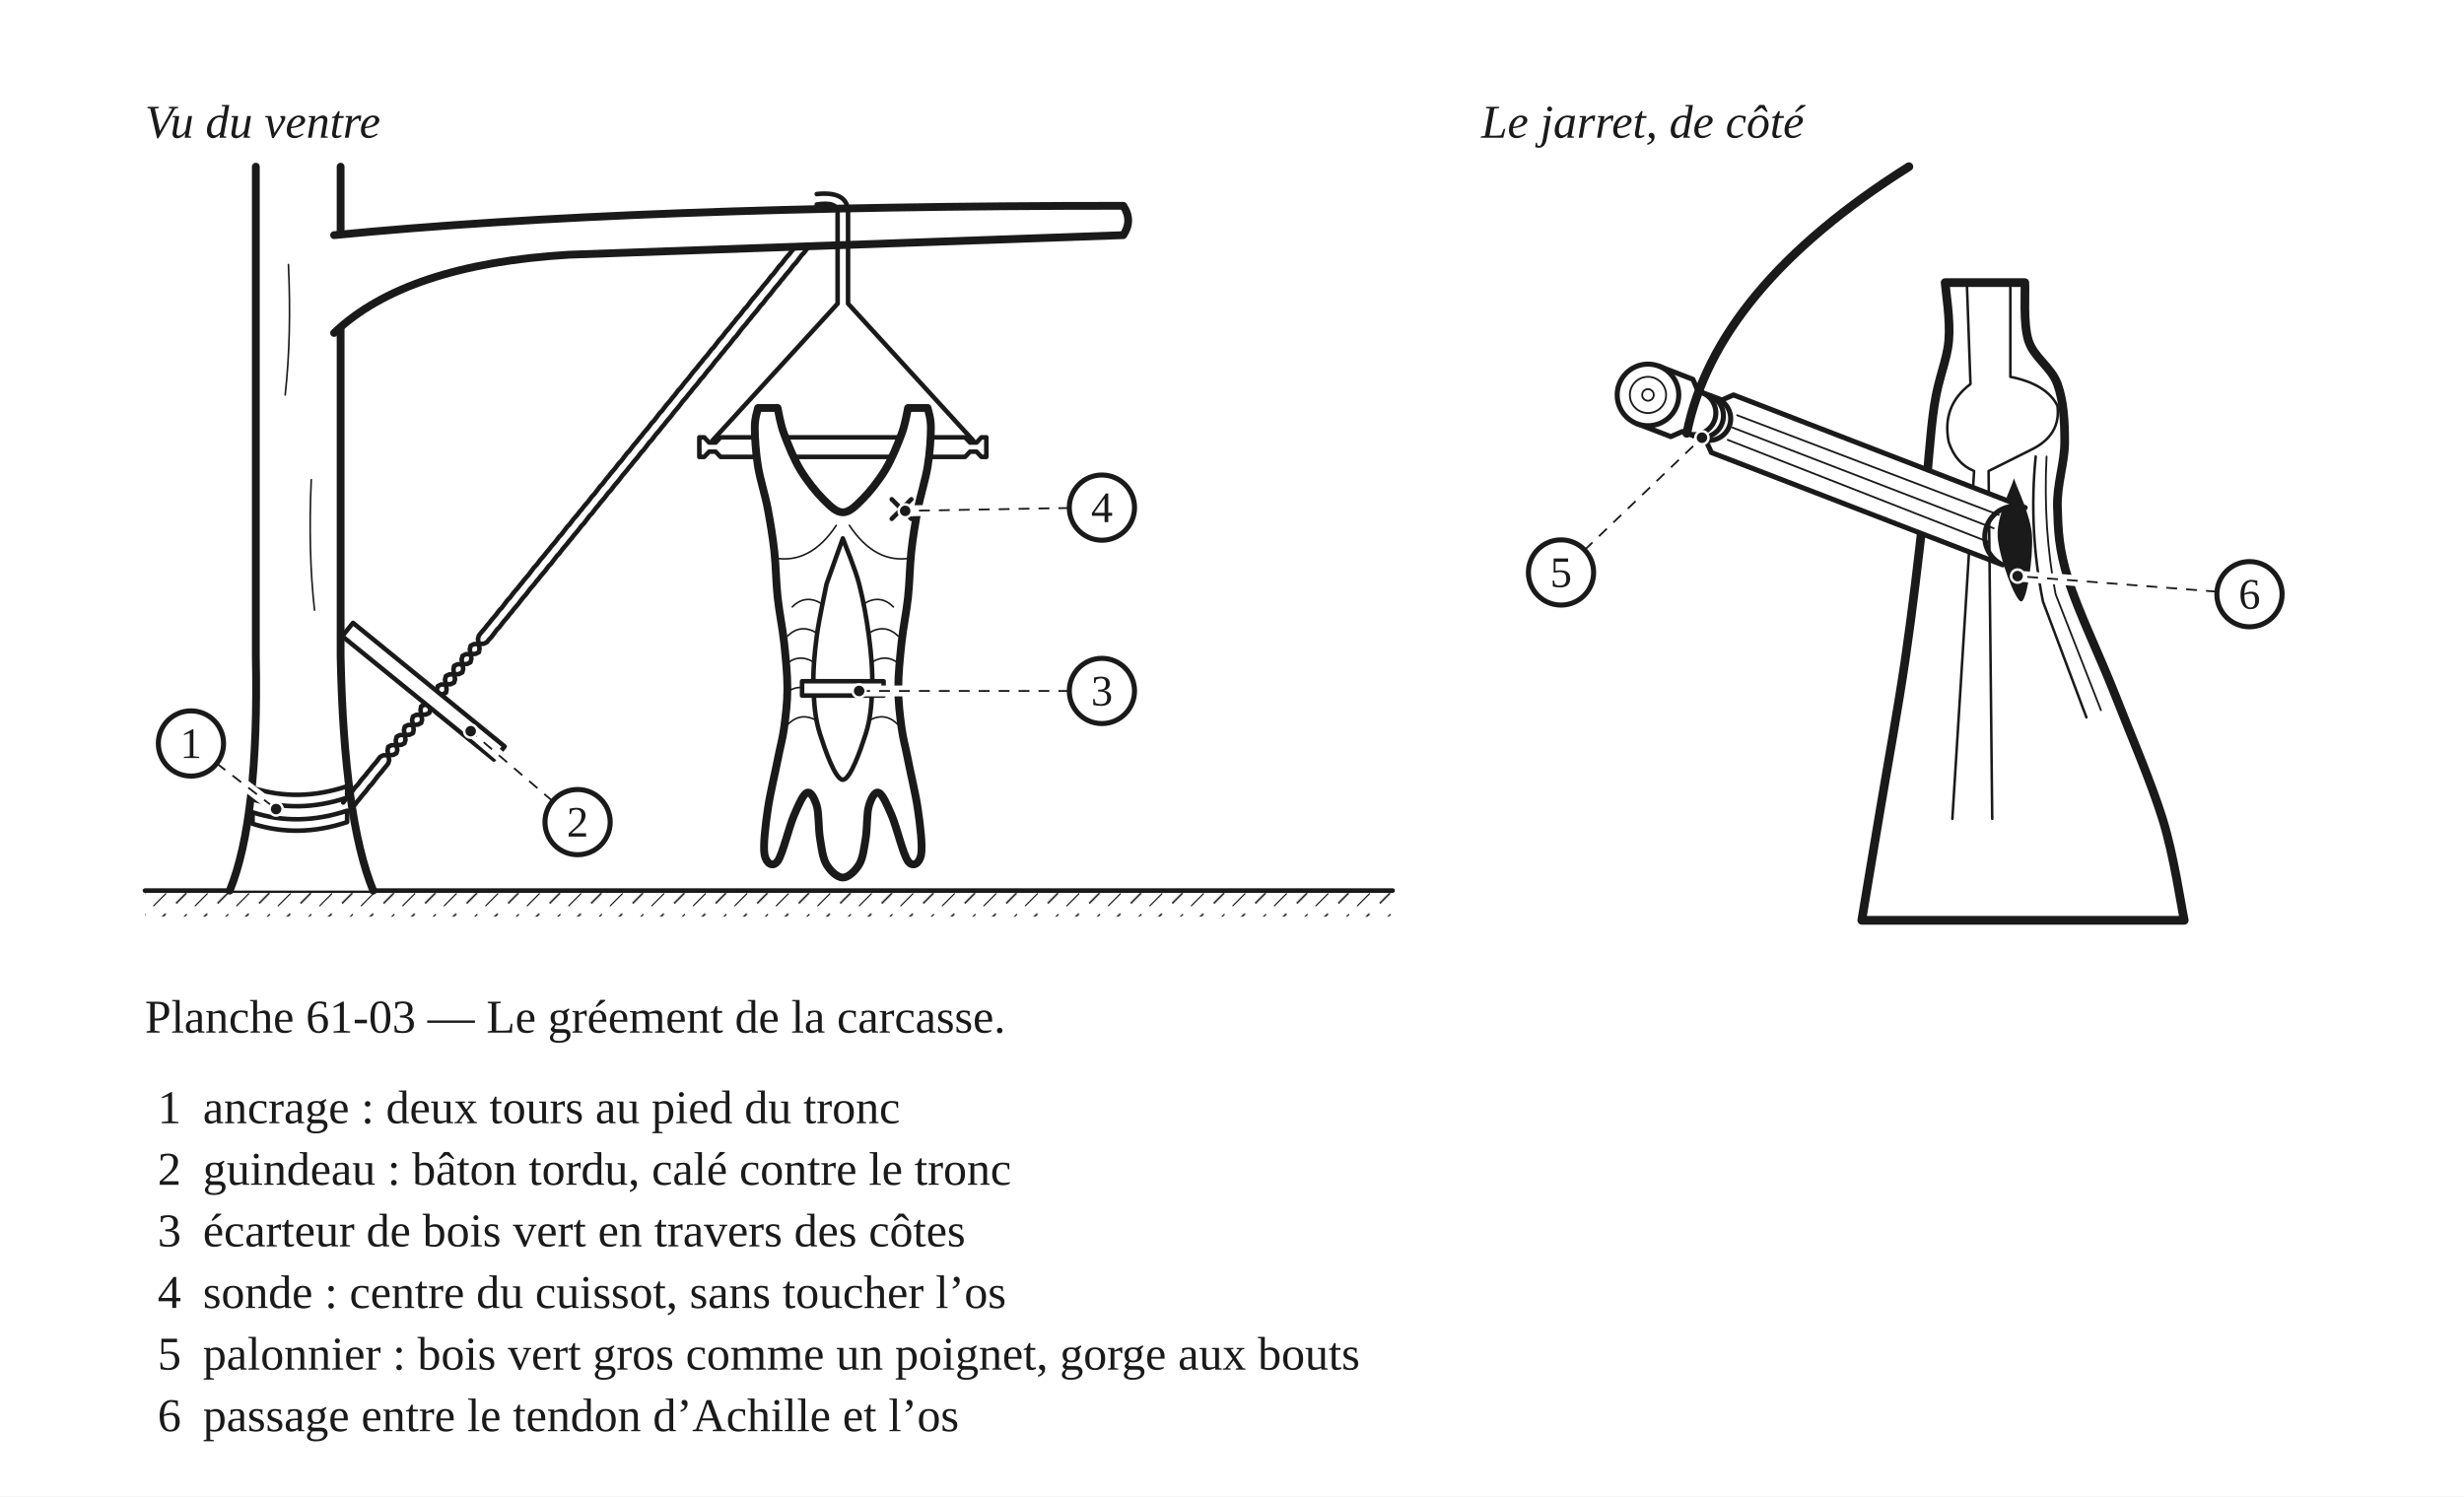
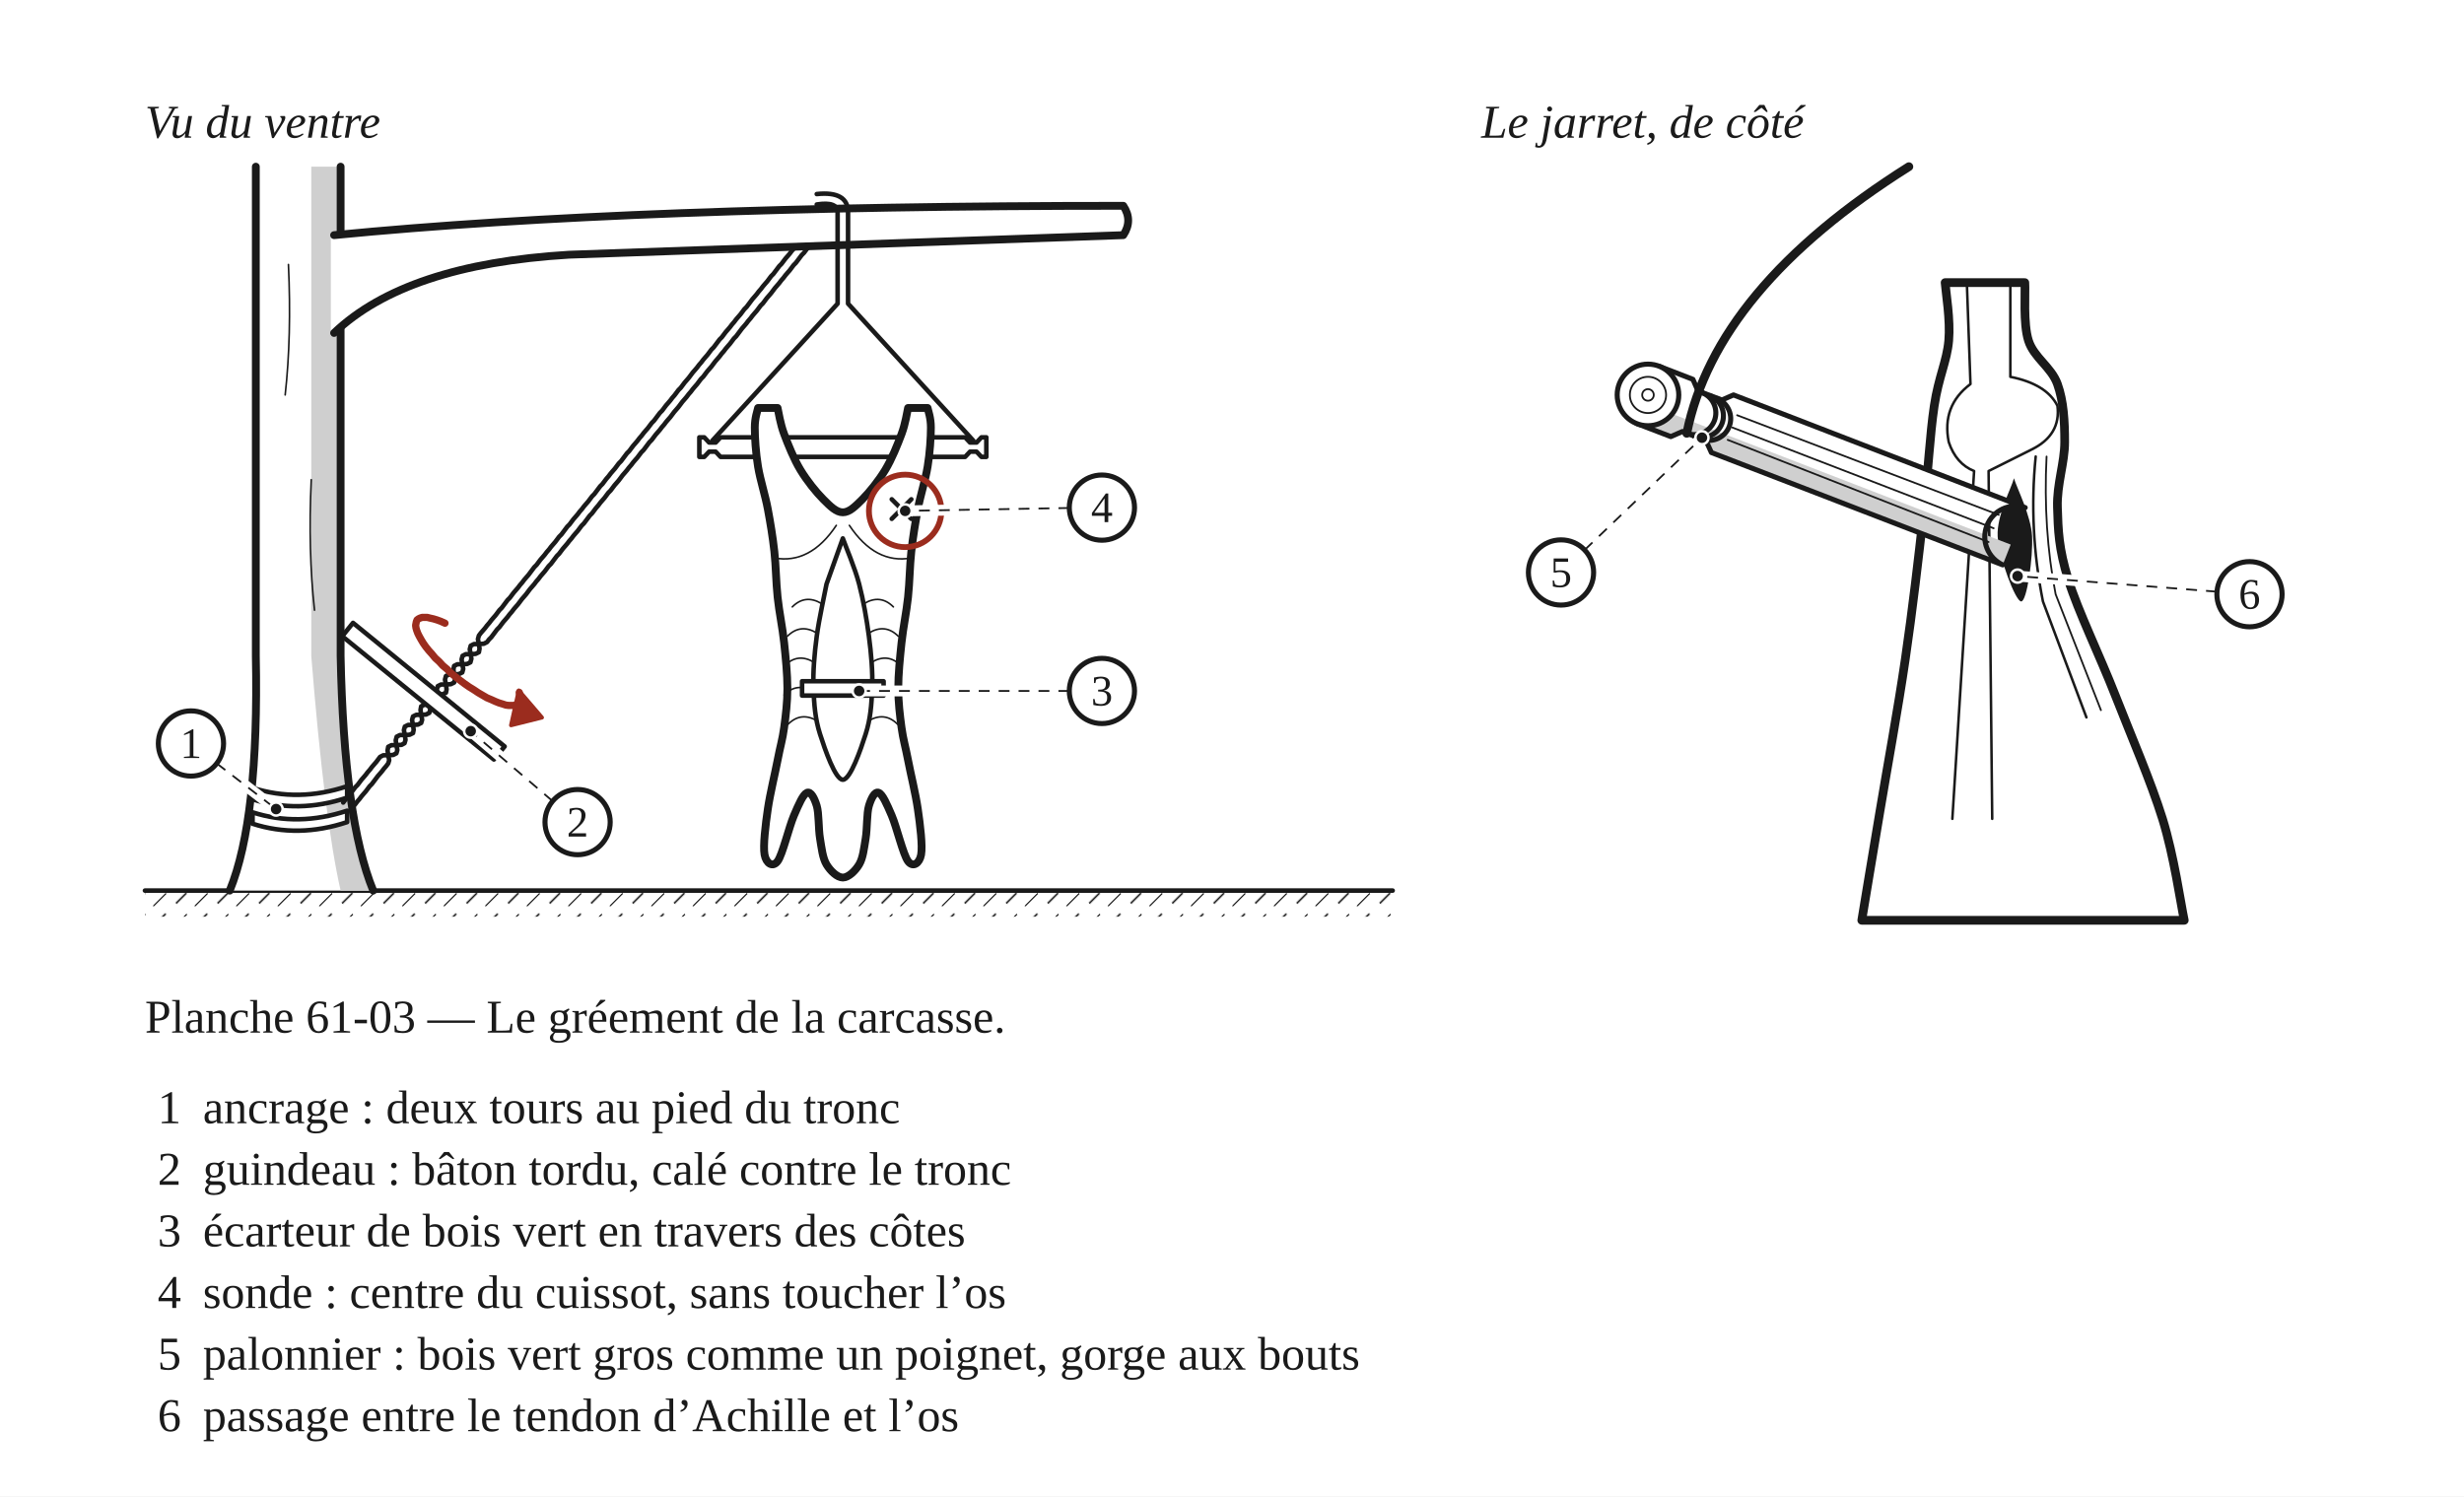
<svg xmlns="http://www.w3.org/2000/svg" width="680" height="413" viewBox="0 0 680 413" role="img">
  <defs>
    <pattern id="h-terre" width="9" height="9" patternUnits="userSpaceOnUse" patternTransform="rotate(45)">
      <line x1="0" y1="0" x2="0" y2="5.5" stroke="#1A1A1A" stroke-width="0.7" />
      <line x1="4.5" y1="4.5" x2="4.5" y2="9" stroke="#1A1A1A" stroke-width="0.5" />
    </pattern>
+     <marker id="fl-r" viewBox="0 0 10 10" refX="8.5" refY="5" markerWidth="5.5" markerHeight="5.5" orient="auto-start-reverse">
+       <path d="M1 1 L9 5 L1 9 Z" fill="#9B2C1E" stroke="#9B2C1E" stroke-width="1" stroke-linejoin="round" />
+     </marker>
  </defs>
  <rect x="0" y="0" width="680" height="413" fill="#FFFFFF" />
  <text x="40" y="38" font-family="Georgia, 'Times New Roman', serif" font-size="13" font-style="italic" fill="#1A1A1A">Vu du ventre</text>
  <g transform="translate(40 46)" data-vue="greement">
    <g transform="scale(0.9)">
      <rect x="0" y="222" width="382.6" height="8" fill="url(#h-terre)" stroke="none" />
      <line x1="0" y1="222" x2="382.6" y2="222" fill="none" stroke="#1A1A1A" stroke-width="1.4" stroke-linejoin="round" stroke-linecap="round" />
      <path d="M34,0 L34,150 Q35,200 26,222 L70,222 Q61,200 60,150 L60,0 Z" fill="#FFFFFF" stroke="none" />
+       <path d="M51,0 L60,0 L60,150 Q61,200 70,222 L60,222 Q55,200 51,150 Z" fill="#CFCFCF" stroke="none" />
      <path d="M34,0 L34,150 Q35,200 26,222" fill="none" stroke="#1A1A1A" stroke-width="2.4" stroke-linejoin="round" stroke-linecap="round" />
      <path d="M60,0 L60,150 Q61,200 70,222" fill="none" stroke="#1A1A1A" stroke-width="2.4" stroke-linejoin="round" stroke-linecap="round" />
      <path d="M44,30 Q45,52 43,70" fill="none" stroke="#1A1A1A" stroke-width="0.5" stroke-linejoin="round" stroke-linecap="round" />
      <path d="M51,96 Q50,118 52,136" fill="none" stroke="#1A1A1A" stroke-width="0.5" stroke-linejoin="round" stroke-linecap="round" />
      <path d="M60.8 195 L61.4 194.2 L62 193.4 L62.7 192.7 L63.3 191.9 L63.9 191.1 L64.5 190.3 L65.2 189.6 L65.8 188.8 L66.4 188 L67.1 187.2 L67.7 186.5 L68.3 185.7 L69 184.9 L69.6 184.1 L70.2 183.4 L70.9 182.6 L71.5 181.8 L72.1 181 L73.1 180.5 L74.6 180.5 L76.1 180.4 L77.1 179.9 L77.4 178.9 L77.1 177.4 L76.9 175.9 L77.2 174.8 L78.2 174.3 L79.7 174.3 L81.2 174.2 L82.2 173.7 L82.4 172.7 L82.2 171.2 L81.9 169.7 L82.2 168.6 L83.2 168.1 L84.7 168.1 L86.2 168 L87.2 167.5 L87.5 166.5 L87.2 165 L87 163.5 L87.3 162.4 L88.3 161.9 L89.8 161.9 L91.3 161.8 L92.3 161.3 L92.5 160.3 L92.3 158.8 L92 157.3 L92.3 156.2 L93.3 155.7 L94.8 155.7 L96.3 155.6 L97.3 155.1 L97.6 154 L97.3 152.6 L97.1 151.1 L97.4 150 L98.4 149.5 L99.9 149.5 L101.4 149.4 L102.4 148.9 L102.6 147.8 L102.4 146.4 L102.1 144.9 L102.4 143.8 L103 143 L103.7 142.2 L104.3 141.5 L104.9 140.7 L105.6 139.9 L106.2 139.1 L106.8 138.4 L107.5 137.6 L108.1 136.8 L108.7 136 L109.4 135.3 L110 134.5 L110.6 133.7 L111.2 132.9 L111.9 132.2 L112.5 131.4 L113.1 130.6 L113.8 129.8 L114.4 129.1 L115 128.3 L115.7 127.5 L116.3 126.7 L116.9 126 L117.6 125.2 L118.2 124.4 L118.8 123.6 L119.4 122.8 L120.1 122.1 L120.7 121.3 L121.3 120.5 L122 119.7 L122.6 119 L123.2 118.2 L123.9 117.4 L124.5 116.6 L125.1 115.9 L125.8 115.1 L126.4 114.3 L127 113.5 L127.7 112.8 L128.3 112 L128.9 111.2 L129.5 110.4 L130.2 109.7 L130.8 108.9 L131.4 108.1 L132.1 107.3 L132.7 106.6 L133.3 105.8 L134 105 L134.6 104.2 L135.2 103.5 L135.9 102.7 L136.5 101.9 L137.1 101.1 L137.8 100.4 L138.4 99.6 L139 98.8 L139.6 98 L140.3 97.3 L140.9 96.5 L141.5 95.7 L142.2 94.9 L142.8 94.1 L143.4 93.4 L144.1 92.6 L144.7 91.8 L145.3 91 L146 90.3 L146.6 89.5 L147.2 88.7 L147.8 87.9 L148.5 87.2 L149.1 86.4 L149.7 85.6 L150.4 84.8 L151 84.1 L151.6 83.3 L152.3 82.5 L152.9 81.7 L153.5 81 L154.2 80.2 L154.8 79.4 L155.4 78.6 L156.1 77.9 L156.7 77.1 L157.3 76.3 L157.9 75.5 L158.6 74.8 L159.2 74 L159.8 73.2 L160.5 72.4 L161.1 71.7 L161.7 70.9 L162.4 70.1 L163 69.3 L163.6 68.5 L164.3 67.8 L164.9 67 L165.5 66.2 L166.2 65.4 L166.8 64.7 L167.4 63.9 L168 63.1 L168.7 62.3 L169.3 61.6 L169.9 60.8 L170.6 60 L171.2 59.2 L171.8 58.5 L172.5 57.7 L173.1 56.9 L173.7 56.1 L174.4 55.4 L175 54.6 L175.6 53.8 L176.2 53 L176.9 52.3 L177.5 51.5 L178.1 50.7 L178.8 49.9 L179.4 49.2 L180 48.4 L180.7 47.6 L181.3 46.8 L181.9 46.1 L182.6 45.3 L183.2 44.5 L183.8 43.7 L184.5 43 L185.1 42.2 L185.7 41.4 L186.3 40.6 L187 39.8 L187.6 39.1 L188.2 38.3 L188.9 37.5 L189.5 36.7 L190.1 36 L190.8 35.2 L191.4 34.4 L192 33.6 L192.7 32.9 L193.3 32.1 L193.9 31.3 L194.5 30.5 L195.2 29.8 L195.8 29 L196.4 28.2 L197.1 27.4 L197.7 26.7 L198.3 25.9 L199 25.1 L199.6 24.3 L200.2 23.6 L200.9 22.8 L201.5 22 L202.1 21.2 L202.8 20.5 L203.4 19.7 L204 18.9 L204.6 18.1" fill="none" stroke="#1A1A1A" stroke-width="1.4" stroke-linejoin="round" stroke-linecap="round" />
      <path d="M63.2 197 L63.9 196.2 L64.5 195.5 L65.1 194.7 L65.8 193.9 L66.4 193.1 L67 192.4 L67.7 191.6 L68.3 190.8 L68.9 190 L69.6 189.3 L70.2 188.5 L70.8 187.7 L71.4 186.9 L72.1 186.1 L72.7 185.4 L73.3 184.6 L74 183.8 L74.6 183 L74.9 182 L74.6 180.5 L74.4 179 L74.6 177.9 L75.6 177.4 L77.1 177.4 L78.7 177.3 L79.6 176.8 L79.9 175.8 L79.7 174.3 L79.4 172.8 L79.7 171.7 L80.7 171.2 L82.2 171.2 L83.7 171.1 L84.7 170.6 L85 169.6 L84.7 168.1 L84.5 166.6 L84.7 165.5 L85.7 165 L87.2 165 L88.8 164.9 L89.7 164.4 L90 163.4 L89.8 161.9 L89.5 160.4 L89.8 159.3 L90.8 158.8 L92.3 158.8 L93.8 158.7 L94.8 158.2 L95.1 157.2 L94.8 155.7 L94.6 154.2 L94.8 153.1 L95.8 152.6 L97.3 152.6 L98.8 152.5 L99.8 152 L100.1 150.9 L99.9 149.5 L99.6 148 L99.9 146.9 L100.9 146.4 L102.4 146.4 L103.9 146.3 L104.9 145.8 L105.5 145 L106.2 144.3 L106.8 143.5 L107.4 142.7 L108 141.9 L108.7 141.2 L109.3 140.4 L109.9 139.6 L110.6 138.8 L111.2 138.1 L111.8 137.3 L112.5 136.5 L113.1 135.7 L113.7 135 L114.4 134.2 L115 133.4 L115.6 132.6 L116.3 131.8 L116.9 131.1 L117.5 130.3 L118.1 129.5 L118.8 128.7 L119.4 128 L120 127.2 L120.7 126.4 L121.3 125.6 L121.9 124.9 L122.6 124.1 L123.2 123.3 L123.8 122.5 L124.5 121.8 L125.1 121 L125.7 120.2 L126.3 119.4 L127 118.7 L127.6 117.9 L128.2 117.1 L128.9 116.3 L129.5 115.6 L130.1 114.8 L130.8 114 L131.4 113.2 L132 112.5 L132.7 111.7 L133.3 110.9 L133.9 110.1 L134.6 109.4 L135.2 108.6 L135.8 107.8 L136.4 107 L137.1 106.3 L137.7 105.5 L138.3 104.7 L139 103.9 L139.6 103.1 L140.2 102.4 L140.9 101.6 L141.5 100.8 L142.1 100 L142.8 99.3 L143.4 98.5 L144 97.7 L144.7 96.9 L145.3 96.2 L145.9 95.4 L146.5 94.6 L147.2 93.8 L147.8 93.1 L148.4 92.3 L149.1 91.5 L149.7 90.7 L150.3 90 L151 89.2 L151.6 88.4 L152.2 87.6 L152.9 86.9 L153.5 86.1 L154.1 85.3 L154.7 84.5 L155.4 83.8 L156 83 L156.6 82.2 L157.3 81.4 L157.9 80.7 L158.5 79.9 L159.2 79.1 L159.8 78.3 L160.4 77.6 L161.1 76.8 L161.7 76 L162.3 75.2 L163 74.4 L163.6 73.7 L164.2 72.9 L164.8 72.1 L165.5 71.3 L166.1 70.6 L166.7 69.8 L167.4 69 L168 68.2 L168.6 67.5 L169.3 66.7 L169.9 65.9 L170.5 65.1 L171.2 64.4 L171.8 63.6 L172.4 62.8 L173.1 62 L173.7 61.3 L174.3 60.5 L174.9 59.7 L175.6 58.9 L176.2 58.2 L176.8 57.4 L177.5 56.6 L178.1 55.8 L178.7 55.1 L179.4 54.3 L180 53.5 L180.6 52.7 L181.3 52 L181.9 51.2 L182.5 50.4 L183.1 49.6 L183.8 48.8 L184.4 48.1 L185 47.3 L185.7 46.5 L186.3 45.7 L186.9 45 L187.6 44.2 L188.2 43.4 L188.8 42.6 L189.5 41.9 L190.1 41.1 L190.7 40.3 L191.4 39.5 L192 38.8 L192.6 38 L193.2 37.2 L193.9 36.4 L194.5 35.7 L195.1 34.9 L195.8 34.1 L196.4 33.3 L197 32.6 L197.7 31.8 L198.3 31 L198.9 30.2 L199.6 29.5 L200.2 28.7 L200.8 27.9 L201.4 27.1 L202.1 26.4 L202.7 25.6 L203.3 24.8 L204 24 L204.6 23.3 L205.2 22.5 L205.9 21.7 L206.5 20.9 L207.1 20.1" fill="none" stroke="#1A1A1A" stroke-width="1.4" stroke-linejoin="round" stroke-linecap="round" />
      <path d="M60.5 144 L107 181.8 L110.3 177.8 L63.8 139.9 Z" fill="#FFFFFF" stroke="#1A1A1A" stroke-width="1.4" stroke-linejoin="round" stroke-linecap="round" />
      <path d="M62,190 Q47,195 33,190.5 L33,194 Q47,198.5 62,193.5 Z" fill="#FFFFFF" stroke="#1A1A1A" stroke-width="1.4" stroke-linejoin="round" stroke-linecap="round" />
      <path d="M62,197.5 Q47,202.5 33,198 L33,201.5 Q47,206 62,201 Z" fill="#FFFFFF" stroke="#1A1A1A" stroke-width="1.4" stroke-linejoin="round" stroke-linecap="round" />
      <path d="M57,21 Q150,12 300,12 Q303,16.5 300,21 L130,27 Q80,30 57,52 Z" fill="#FFFFFF" stroke="none" />
      <path d="M58,21 Q150,12 300,12 Q303,16.5 300,21 L130,27 Q80,30 58,51" fill="none" stroke="#1A1A1A" stroke-width="2.4" stroke-linejoin="round" stroke-linecap="round" />
      <path d="M170 83 L171.5 83 L173 84.6 L175 84.6 L176.5 83 L251.5 83 L253 84.6 L255 84.6 L256.5 83 L258 83 L258 89 L256.5 89 L255 87.4 L253 87.4 L251.5 89 L176.5 89 L175 87.4 L173 87.4 L171.5 89 L170 89 Z" fill="#FFFFFF" stroke="#1A1A1A" stroke-width="1.4" stroke-linejoin="round" stroke-linecap="round" />
      <path d="M240,74 C240.2,75 241,77 241,80 C241,83 240.7,87.8 240,92 C239.3,96.2 237.8,100.7 237,105 C236.2,109.3 235.5,113.5 235,118 C234.5,122.5 234.5,127.3 234,132 C233.5,136.7 232.5,141.3 232,146 C231.5,150.7 231,155.7 231,160 C231,164.3 231.5,168.3 232,172 C232.5,175.7 233.2,177.8 234,182 C234.8,186.2 236.3,192.2 237,197 C237.7,201.8 238.5,208.3 238,211 C237.5,213.7 235.5,215 234,213 C232.5,211 230.5,202.5 229,199 C227.5,195.5 226.2,192.5 225,192 C223.8,191.5 222.7,193.7 222,196 C221.3,198.3 221.5,203 221,206 C220.5,209 220.2,212 219,214 C217.8,216 215.7,218 214,218 C212.3,218 210.2,216 209,214 C207.8,212 207.5,209 207,206 C206.5,203 206.7,198.3 206,196 C205.3,193.7 204.2,191.5 203,192 C201.8,192.5 200.5,195.5 199,199 C197.5,202.5 195.5,211 194,213 C192.5,215 190.5,213.7 190,211 C189.5,208.3 190.3,201.8 191,197 C191.7,192.2 193.2,186.2 194,182 C194.8,177.8 195.5,175.7 196,172 C196.5,168.3 197,164.3 197,160 C197,155.7 196.5,150.7 196,146 C195.5,141.3 194.5,136.7 194,132 C193.5,127.3 193.5,122.5 193,118 C192.5,113.5 191.8,109.3 191,105 C190.2,100.7 188.7,96.2 188,92 C187.3,87.8 187,83 187,80 C187,77 187.8,75 188,74 L194,74 C194.3,75.3 194.8,78.8 196,82 C197.2,85.2 199,89.7 201,93 C203,96.3 205.8,99.8 208,102 C210.2,104.2 212,106 214,106 C216,106 217.8,104.2 220,102 C222.2,99.8 225,96.3 227,93 C229,89.7 230.8,85.2 232,82 C233.2,78.8 233.7,75.3 234,74 Z" fill="#FFFFFF" stroke="none" />
      <path d="M240,74 C240.2,75 241,77 241,80 C241,83 240.7,87.8 240,92 C239.3,96.2 237.8,100.7 237,105 C236.2,109.3 235.5,113.5 235,118 C234.5,122.5 234.5,127.3 234,132 C233.5,136.7 232.5,141.3 232,146 C231.5,150.7 231,155.7 231,160 C231,164.3 231.5,168.3 232,172 C232.5,175.7 233.2,177.8 234,182 C234.8,186.2 236.3,192.2 237,197 C237.7,201.8 238.5,208.3 238,211 C237.5,213.7 235.5,215 234,213 C232.5,211 230.5,202.5 229,199 C227.5,195.5 226.2,192.5 225,192 C223.8,191.5 222.7,193.7 222,196 C221.3,198.3 221.5,203 221,206 C220.5,209 220.2,212 219,214 C217.8,216 215.7,218 214,218 C212.3,218 210.2,216 209,214 C207.8,212 207.5,209 207,206 C206.5,203 206.7,198.3 206,196 C205.3,193.7 204.2,191.5 203,192 C201.8,192.5 200.5,195.5 199,199 C197.5,202.5 195.5,211 194,213 C192.5,215 190.5,213.7 190,211 C189.5,208.3 190.3,201.8 191,197 C191.7,192.2 193.2,186.2 194,182 C194.8,177.8 195.5,175.7 196,172 C196.5,168.3 197,164.3 197,160 C197,155.7 196.5,150.7 196,146 C195.5,141.3 194.5,136.7 194,132 C193.5,127.3 193.5,122.5 193,118 C192.5,113.5 191.8,109.3 191,105 C190.2,100.7 188.7,96.2 188,92 C187.3,87.8 187,83 187,80 C187,77 187.8,75 188,74 L194,74 C194.3,75.3 194.8,78.8 196,82 C197.2,85.2 199,89.7 201,93 C203,96.3 205.8,99.8 208,102 C210.2,104.2 212,106 214,106 C216,106 217.8,104.2 220,102 C222.2,99.8 225,96.3 227,93 C229,89.7 230.8,85.2 232,82 C233.2,78.8 233.7,75.3 234,74 Z" fill="none" stroke="#1A1A1A" stroke-width="2.4" stroke-linejoin="round" stroke-linecap="round" />
      <path d="M214,114 C214.8,116.3 217.7,123 219,128 C220.3,133 221.3,138.7 222,144 C222.7,149.3 223.2,155 223,160 C222.8,165 222.5,169.3 221,174 C219.5,178.7 216.3,188 214,188 C211.7,188 208.5,178.7 207,174 C205.5,169.3 205.2,165 205,160 C204.8,155 205.3,149.3 206,144 C206.7,138.7 208.5,130.7 209,128 Z" fill="none" stroke="#1A1A1A" stroke-width="1.4" stroke-linejoin="round" stroke-linecap="round" />
      <path d="M220.5,134 Q225.5,131 229.5,135" fill="none" stroke="#1A1A1A" stroke-width="0.5" stroke-linejoin="round" stroke-linecap="round" />
      <path d="M207.5,134 Q202.5,131 198.5,135" fill="none" stroke="#1A1A1A" stroke-width="0.5" stroke-linejoin="round" stroke-linecap="round" />
      <path d="M222,143 Q227,140 231,144" fill="none" stroke="#1A1A1A" stroke-width="0.5" stroke-linejoin="round" stroke-linecap="round" />
      <path d="M206,143 Q201,140 197,144" fill="none" stroke="#1A1A1A" stroke-width="0.5" stroke-linejoin="round" stroke-linecap="round" />
      <path d="M222.8,152 Q227.8,149 231.8,153" fill="none" stroke="#1A1A1A" stroke-width="0.5" stroke-linejoin="round" stroke-linecap="round" />
      <path d="M205.2,152 Q200.2,149 196.2,153" fill="none" stroke="#1A1A1A" stroke-width="0.5" stroke-linejoin="round" stroke-linecap="round" />
      <path d="M223,161 Q228,158 232,162" fill="none" stroke="#1A1A1A" stroke-width="0.5" stroke-linejoin="round" stroke-linecap="round" />
      <path d="M205,161 Q200,158 196,162" fill="none" stroke="#1A1A1A" stroke-width="0.5" stroke-linejoin="round" stroke-linecap="round" />
      <path d="M221.8,170 Q226.8,167 230.8,171" fill="none" stroke="#1A1A1A" stroke-width="0.5" stroke-linejoin="round" stroke-linecap="round" />
      <path d="M206.2,170 Q201.2,167 197.2,171" fill="none" stroke="#1A1A1A" stroke-width="0.5" stroke-linejoin="round" stroke-linecap="round" />
      <path d="M216,110 Q224,122 235,120" fill="none" stroke="#1A1A1A" stroke-width="0.5" stroke-linejoin="round" stroke-linecap="round" />
      <path d="M212,110 Q204,122 193,120" fill="none" stroke="#1A1A1A" stroke-width="0.5" stroke-linejoin="round" stroke-linecap="round" />
      <rect x="201.5" y="157.8" width="25" height="4.4" fill="#FFFFFF" stroke="#1A1A1A" stroke-width="1.4" stroke-linejoin="round" stroke-linecap="round" />
      <line x1="229" y1="102" x2="235" y2="108" fill="none" stroke="#1A1A1A" stroke-width="1.4" stroke-linejoin="round" stroke-linecap="round" />
      <line x1="229" y1="108" x2="235" y2="102" fill="none" stroke="#1A1A1A" stroke-width="1.4" stroke-linejoin="round" stroke-linecap="round" />
      <path d="M254,84 L215.6,42 L215.6,14 Q215.6,7.4 206,8.4" fill="none" stroke="#1A1A1A" stroke-width="1.4" stroke-linejoin="round" stroke-linecap="round" />
      <path d="M174,84 L212.4,42 L212.4,14 Q212.4,10.6 206,11.6" fill="none" stroke="#1A1A1A" stroke-width="1.4" stroke-linejoin="round" stroke-linecap="round" />
    </g>
+     <path d="M82.8 126 L81.7 125.5 L80.6 125.1 L79.6 124.8 L78.7 124.6 L77.9 124.4 L77.2 124.4 L76.5 124.4 L75.9 124.6 L75.5 124.8 L75.1 125.1 L74.9 125.6 L74.8 126.1 L74.7 126.6 L74.8 127.3 L75 128 L75.3 128.8 L75.7 129.6 L76.2 130.5 L76.8 131.5 L77.5 132.5 L78.3 133.5 L79.2 134.5 L80.1 135.6 L81.2 136.6 L82.2 137.7 L83.4 138.7 L84.5 139.8 L85.7 140.8 L87 141.8 L88.2 142.7 L89.5 143.6 L90.8 144.4 L92 145.2 L93.2 145.9 L94.4 146.6 L95.6 147.1 L96.7 147.6 L97.7 148 L98.7 148.3 L99.6 148.6 L100.4 148.7 L101.2 148.7 L101.8 148.7 L102.4 148.5 L102.8 148.3 L103.2 148 L103.4 147.6 L103.6 147.1 L103.6 146.5 L103.5 145.9 L103.3 145.1" fill="none" stroke="#9B2C1E" stroke-width="2" stroke-linejoin="round" stroke-linecap="round" marker-end="url(#fl-r)" />
+     <circle cx="209.8" cy="95" r="10" fill="none" stroke="#9B2C1E" stroke-width="1.6" />
  </g>
  <text x="408.8" y="38" font-family="Georgia, 'Times New Roman', serif" font-size="13" font-style="italic" fill="#1A1A1A">Le jarret, de côté</text>
  <g transform="translate(408.8 46)" data-vue="jarret">
    <path d="M128,32 C128.2,34.7 129.5,42.3 129,48 C128.5,53.7 126.2,58 125,66 C123.8,74 123.3,84.3 122,96 C120.7,107.7 119,122.3 117,136 C115,149.7 112,166 110,178 C108,190 105.8,203 105,208 L194,208 C193,203.3 191.2,190.3 188,180 C184.8,169.7 179.3,157 175,146 C170.7,135 164.7,122.7 162,114 C159.3,105.3 159.2,100.3 159,94 C158.8,87.7 161,81.7 161,76 C161,70.3 160.7,64.7 159,60 C157.3,55.3 152.5,52.7 151,48 C149.5,43.3 150.2,34.7 150,32 Z" fill="#FFFFFF" stroke="none" />
    <path d="M128,32 C128.2,34.7 129.5,42.3 129,48 C128.5,53.7 126.2,58 125,66 C123.8,74 123.3,84.3 122,96 C120.7,107.7 119,122.3 117,136 C115,149.7 112,166 110,178 C108,190 105.8,203 105,208 L194,208 C193,203.3 191.2,190.3 188,180 C184.8,169.7 179.3,157 175,146 C170.7,135 164.7,122.7 162,114 C159.3,105.3 159.2,100.3 159,94 C158.8,87.7 161,81.7 161,76 C161,70.3 160.7,64.7 159,60 C157.3,55.3 152.5,52.7 151,48 C149.5,43.3 150.2,34.7 150,32 Z" fill="none" stroke="#1A1A1A" stroke-width="2.4" stroke-linejoin="round" stroke-linecap="round" />
    <path d="M134,32 L135,60 Q127,66 129,76 Q131,82 136,84 L130,180" fill="none" stroke="#1A1A1A" stroke-width="0.7" stroke-linejoin="round" stroke-linecap="round" />
    <path d="M146,32 L146,58 Q156,60 159,66 Q160,74 152,78 L140,84 L141,180" fill="none" stroke="#1A1A1A" stroke-width="0.7" stroke-linejoin="round" stroke-linecap="round" />
    <path d="M153,80 Q151,100 155,120 L167,152" fill="none" stroke="#1A1A1A" stroke-width="0.7" stroke-linejoin="round" stroke-linecap="round" />
    <path d="M156,80 Q155,100 158.5,118 L171,150" fill="none" stroke="#1A1A1A" stroke-width="0.5" stroke-linejoin="round" stroke-linecap="round" />
    <path d="M147,86 C147.8,88.7 151.7,96.3 152,102 C152.3,107.7 150.6,120 149,120 C147.4,120 142.8,107.7 142.5,102 C142.2,96.3 146.3,88.7 147,86 Z" fill="#1A1A1A" stroke="none" />
    <path d="M150.1,94.1 L69.6,63 L66.4,64.4 L59.8,61.9 L58.4,58.7 L49.1,55.1 L42.9,70.9 L52.3,74.5 L55.5,73.1 L62,75.6 L63.5,78.9 L143.9,109.9 A8.5,8.5 0 0 1 150.1,94.1 Z" fill="#FFFFFF" stroke="none" />
+     <path d="M143.9 109.9 L63.5 78.9 L62 75.6 L55.5 73.1 L52.3 74.5 L42.9 70.9 L45.1 65.3 L146.1 104.3 Z" fill="#CFCFCF" stroke="none" />
    <path d="M150.1,94.1 L69.6,63 L66.4,64.4 L59.8,61.9 L58.4,58.7 L49.1,55.1 L42.9,70.9 L52.3,74.5 L55.5,73.1 L62,75.6 L63.5,78.9 L143.9,109.9 A8.5,8.5 0 0 1 150.1,94.1 Z" fill="none" stroke="#1A1A1A" stroke-width="1.4" stroke-linejoin="round" stroke-linecap="round" />
    <path d="M140 103.6 L68 75.4" fill="none" stroke="#1A1A1A" stroke-width="0.5" stroke-linejoin="round" stroke-linecap="round" />
    <path d="M141.4 99.8 L69.3 72" fill="none" stroke="#1A1A1A" stroke-width="0.5" stroke-linejoin="round" stroke-linecap="round" />
    <path d="M142.8 96.1 L70.6 68.6" fill="none" stroke="#1A1A1A" stroke-width="0.5" stroke-linejoin="round" stroke-linecap="round" />
    <circle cx="46" cy="63" r="8.5" fill="#FFFFFF" stroke="none" />
    <circle cx="46" cy="63" r="8.5" fill="none" stroke="#1A1A1A" stroke-width="1.4" stroke-linejoin="round" stroke-linecap="round" />
    <circle cx="46" cy="63" r="5" fill="none" stroke="#1A1A1A" stroke-width="0.5" stroke-linejoin="round" stroke-linecap="round" />
    <circle cx="46" cy="63" r="1.6" fill="none" stroke="#1A1A1A" stroke-width="0.5" stroke-linejoin="round" stroke-linecap="round" />
    <path d="M65.1,64 A6,6 0 0 1 60.8,75.2" fill="none" stroke="#1A1A1A" stroke-width="1.4" stroke-linejoin="round" stroke-linecap="round" />
    <path d="M63.1,63.2 A6,6 0 0 1 58.8,74.4" fill="none" stroke="#1A1A1A" stroke-width="1.4" stroke-linejoin="round" stroke-linecap="round" />
    <path d="M61,62.4 A6,6 0 0 1 56.7,73.6" fill="none" stroke="#1A1A1A" stroke-width="1.4" stroke-linejoin="round" stroke-linecap="round" />
    <path d="M56.7,73.6 Q64.7,33.6 118,0" fill="none" stroke="#1A1A1A" stroke-width="2.4" stroke-linejoin="round" stroke-linecap="round" />
  </g>
  <line x1="59.8" y1="210.7" x2="76.2" y2="223.3" fill="none" stroke="#FFFFFF" stroke-width="3" stroke-linecap="round" />
  <line x1="59.8" y1="210.7" x2="76.2" y2="223.3" fill="none" stroke="#1A1A1A" stroke-width="0.5" stroke-dasharray="3 2.5" />
  <circle cx="76.2" cy="223.3" r="1.8" fill="#1A1A1A" stroke="#FFFFFF" stroke-width="0.7" />
  <circle cx="52.7" cy="205.2" r="9" fill="#FFFFFF" stroke="#1A1A1A" stroke-width="1.4" data-vue="greement" />
  <text x="52.7" y="209.2" text-anchor="middle" font-family="Georgia, 'Times New Roman', serif" font-size="12" fill="#1A1A1A">1</text>
  <line x1="152.5" y1="221.1" x2="129.9" y2="201.8" fill="none" stroke="#FFFFFF" stroke-width="3" stroke-linecap="round" />
  <line x1="152.5" y1="221.1" x2="129.9" y2="201.8" fill="none" stroke="#1A1A1A" stroke-width="0.5" stroke-dasharray="3 2.5" />
  <circle cx="129.9" cy="201.8" r="1.8" fill="#1A1A1A" stroke="#FFFFFF" stroke-width="0.7" />
  <circle cx="159.4" cy="226.9" r="9" fill="#FFFFFF" stroke="#1A1A1A" stroke-width="1.4" data-vue="greement" />
  <text x="159.4" y="230.9" text-anchor="middle" font-family="Georgia, 'Times New Roman', serif" font-size="12" fill="#1A1A1A">2</text>
  <line x1="295.1" y1="190.7" x2="237.1" y2="190.7" fill="none" stroke="#FFFFFF" stroke-width="3" stroke-linecap="round" />
  <line x1="295.1" y1="190.7" x2="237.1" y2="190.7" fill="none" stroke="#1A1A1A" stroke-width="0.5" stroke-dasharray="3 2.5" />
  <circle cx="237.1" cy="190.7" r="1.8" fill="#1A1A1A" stroke="#FFFFFF" stroke-width="0.7" />
  <circle cx="304.1" cy="190.7" r="9" fill="#FFFFFF" stroke="#1A1A1A" stroke-width="1.4" data-vue="greement" />
  <text x="304.1" y="194.7" text-anchor="middle" font-family="Georgia, 'Times New Roman', serif" font-size="12" fill="#1A1A1A">3</text>
  <line x1="295.1" y1="140.2" x2="249.8" y2="141" fill="none" stroke="#FFFFFF" stroke-width="3" stroke-linecap="round" />
  <line x1="295.1" y1="140.2" x2="249.8" y2="141" fill="none" stroke="#1A1A1A" stroke-width="0.5" stroke-dasharray="3 2.5" />
  <circle cx="249.8" cy="141" r="1.8" fill="#1A1A1A" stroke="#FFFFFF" stroke-width="0.7" />
  <circle cx="304.1" cy="140.1" r="9" fill="#FFFFFF" stroke="#1A1A1A" stroke-width="1.4" data-vue="greement" />
  <text x="304.1" y="144.1" text-anchor="middle" font-family="Georgia, 'Times New Roman', serif" font-size="12" fill="#1A1A1A">4</text>
  <line x1="437.3" y1="151.8" x2="469.7" y2="120.8" fill="none" stroke="#FFFFFF" stroke-width="3" stroke-linecap="round" />
  <line x1="437.3" y1="151.8" x2="469.7" y2="120.8" fill="none" stroke="#1A1A1A" stroke-width="0.5" stroke-dasharray="3 2.5" />
  <circle cx="469.7" cy="120.8" r="1.8" fill="#1A1A1A" stroke="#FFFFFF" stroke-width="0.7" />
  <circle cx="430.8" cy="158" r="9" fill="#FFFFFF" stroke="#1A1A1A" stroke-width="1.4" data-vue="jarret" />
  <text x="430.8" y="162" text-anchor="middle" font-family="Georgia, 'Times New Roman', serif" font-size="12" fill="#1A1A1A">5</text>
  <line x1="611.8" y1="163.3" x2="556.8" y2="159" fill="none" stroke="#FFFFFF" stroke-width="3" stroke-linecap="round" />
  <line x1="611.8" y1="163.3" x2="556.8" y2="159" fill="none" stroke="#1A1A1A" stroke-width="0.5" stroke-dasharray="3 2.5" />
  <circle cx="556.8" cy="159" r="1.8" fill="#1A1A1A" stroke="#FFFFFF" stroke-width="0.7" />
  <circle cx="620.8" cy="164" r="9" fill="#FFFFFF" stroke="#1A1A1A" stroke-width="1.4" data-vue="jarret" />
  <text x="620.8" y="168" text-anchor="middle" font-family="Georgia, 'Times New Roman', serif" font-size="12" fill="#1A1A1A">6</text>
  <text x="40" y="285" font-family="Georgia, 'Times New Roman', serif" font-size="13" fill="#1A1A1A">Planche 61-03 — Le gréement de la carcasse.</text>
  <text x="50" y="310" text-anchor="end" font-family="Georgia, 'Times New Roman', serif" font-size="13" fill="#1A1A1A">1</text>
  <text x="56" y="310" font-family="Georgia, 'Times New Roman', serif" font-size="13" fill="#1A1A1A">ancrage : deux tours au pied du tronc</text>
  <text x="50" y="327" text-anchor="end" font-family="Georgia, 'Times New Roman', serif" font-size="13" fill="#1A1A1A">2</text>
  <text x="56" y="327" font-family="Georgia, 'Times New Roman', serif" font-size="13" fill="#1A1A1A">guindeau : bâton tordu, calé contre le tronc</text>
  <text x="50" y="344" text-anchor="end" font-family="Georgia, 'Times New Roman', serif" font-size="13" fill="#1A1A1A">3</text>
  <text x="56" y="344" font-family="Georgia, 'Times New Roman', serif" font-size="13" fill="#1A1A1A">écarteur de bois vert en travers des côtes</text>
  <text x="50" y="361" text-anchor="end" font-family="Georgia, 'Times New Roman', serif" font-size="13" fill="#1A1A1A">4</text>
  <text x="56" y="361" font-family="Georgia, 'Times New Roman', serif" font-size="13" fill="#1A1A1A">sonde : centre du cuissot, sans toucher l’os</text>
  <text x="50" y="378" text-anchor="end" font-family="Georgia, 'Times New Roman', serif" font-size="13" fill="#1A1A1A">5</text>
  <text x="56" y="378" font-family="Georgia, 'Times New Roman', serif" font-size="13" fill="#1A1A1A">palonnier : bois vert gros comme un poignet, gorge aux bouts</text>
  <text x="50" y="395" text-anchor="end" font-family="Georgia, 'Times New Roman', serif" font-size="13" fill="#1A1A1A">6</text>
  <text x="56" y="395" font-family="Georgia, 'Times New Roman', serif" font-size="13" fill="#1A1A1A">passage entre le tendon d’Achille et l’os</text>
</svg>
